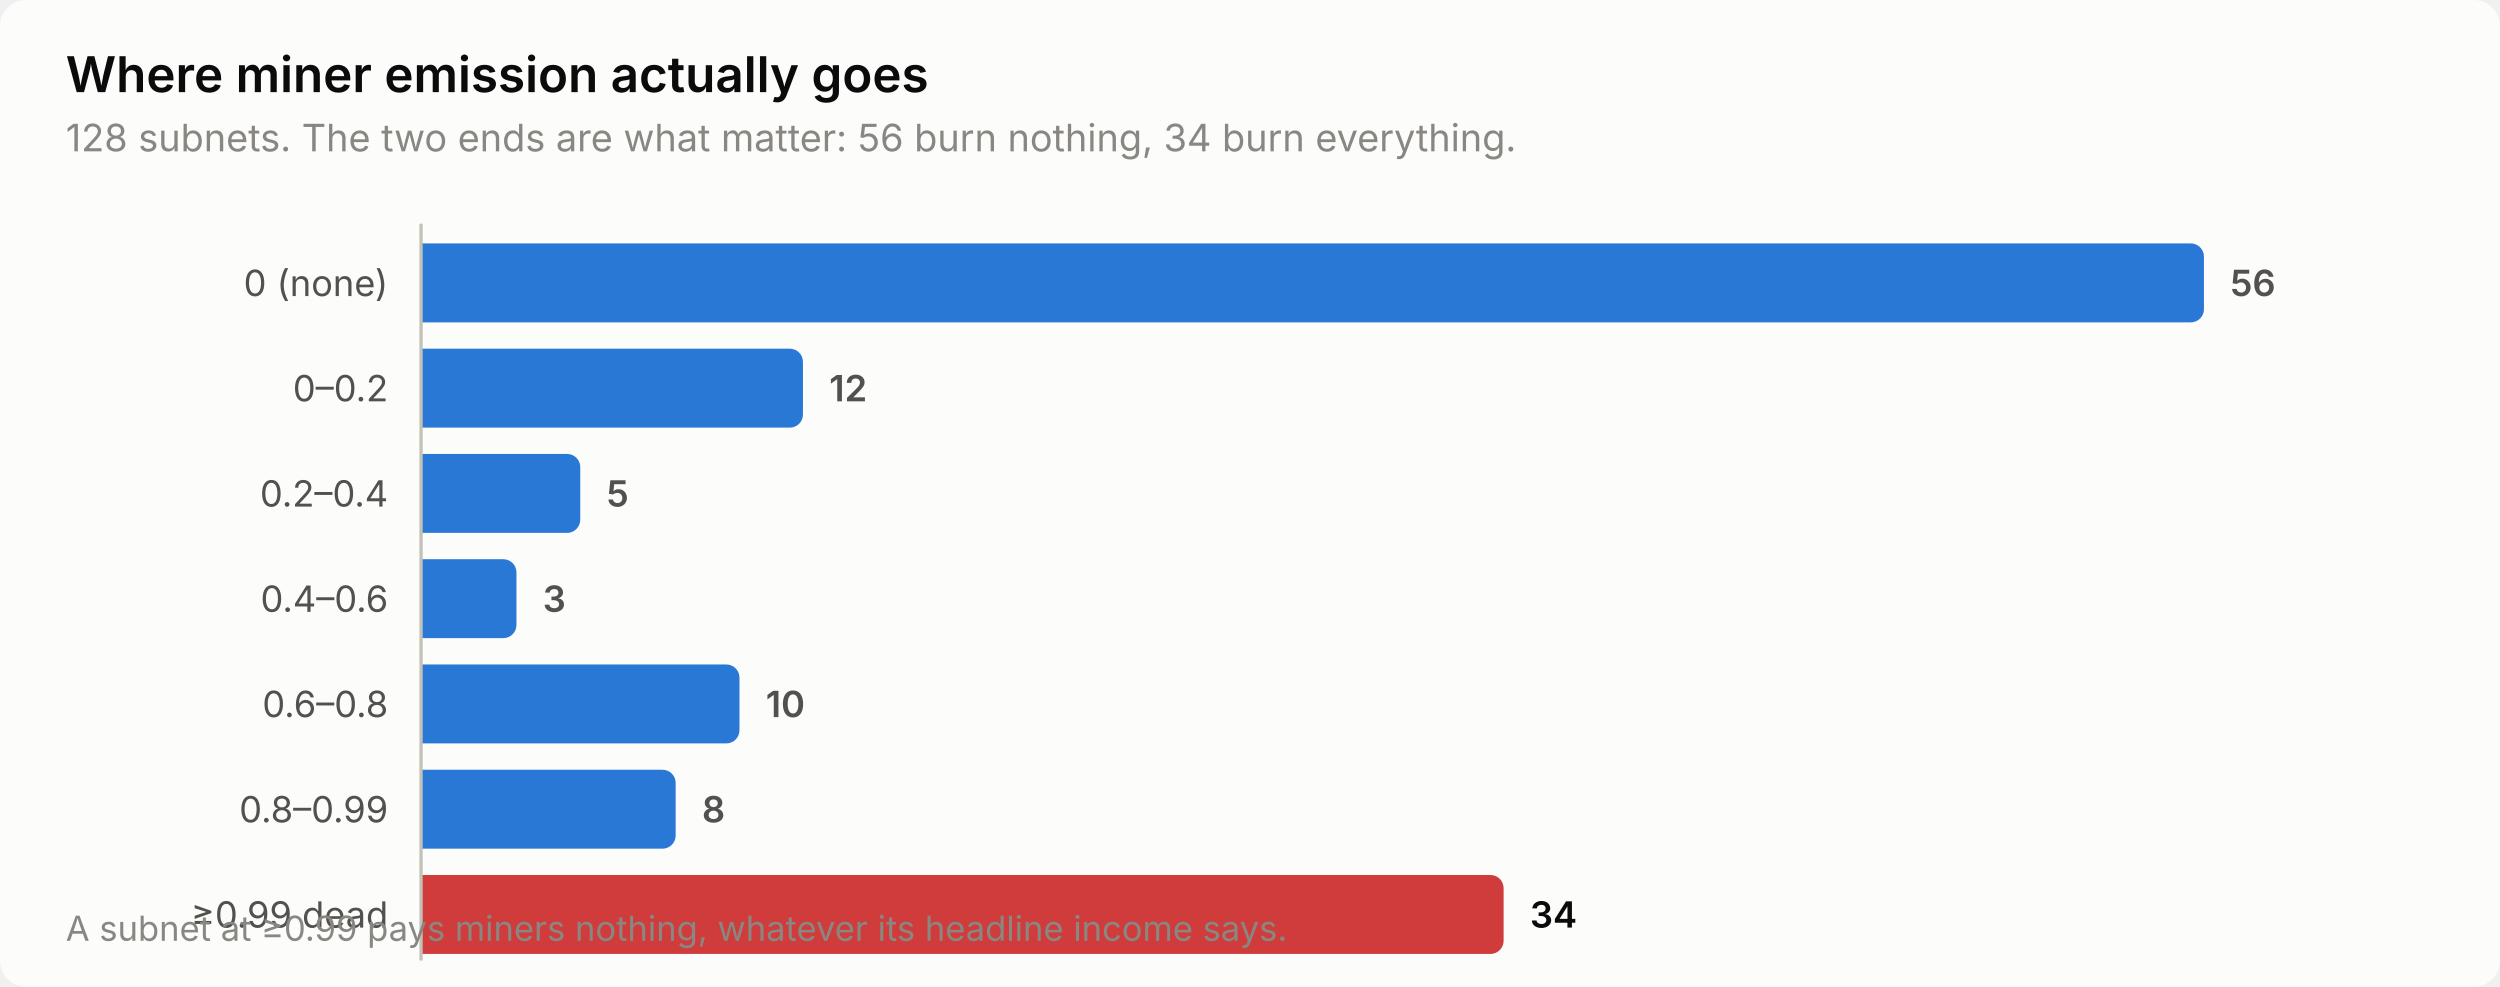
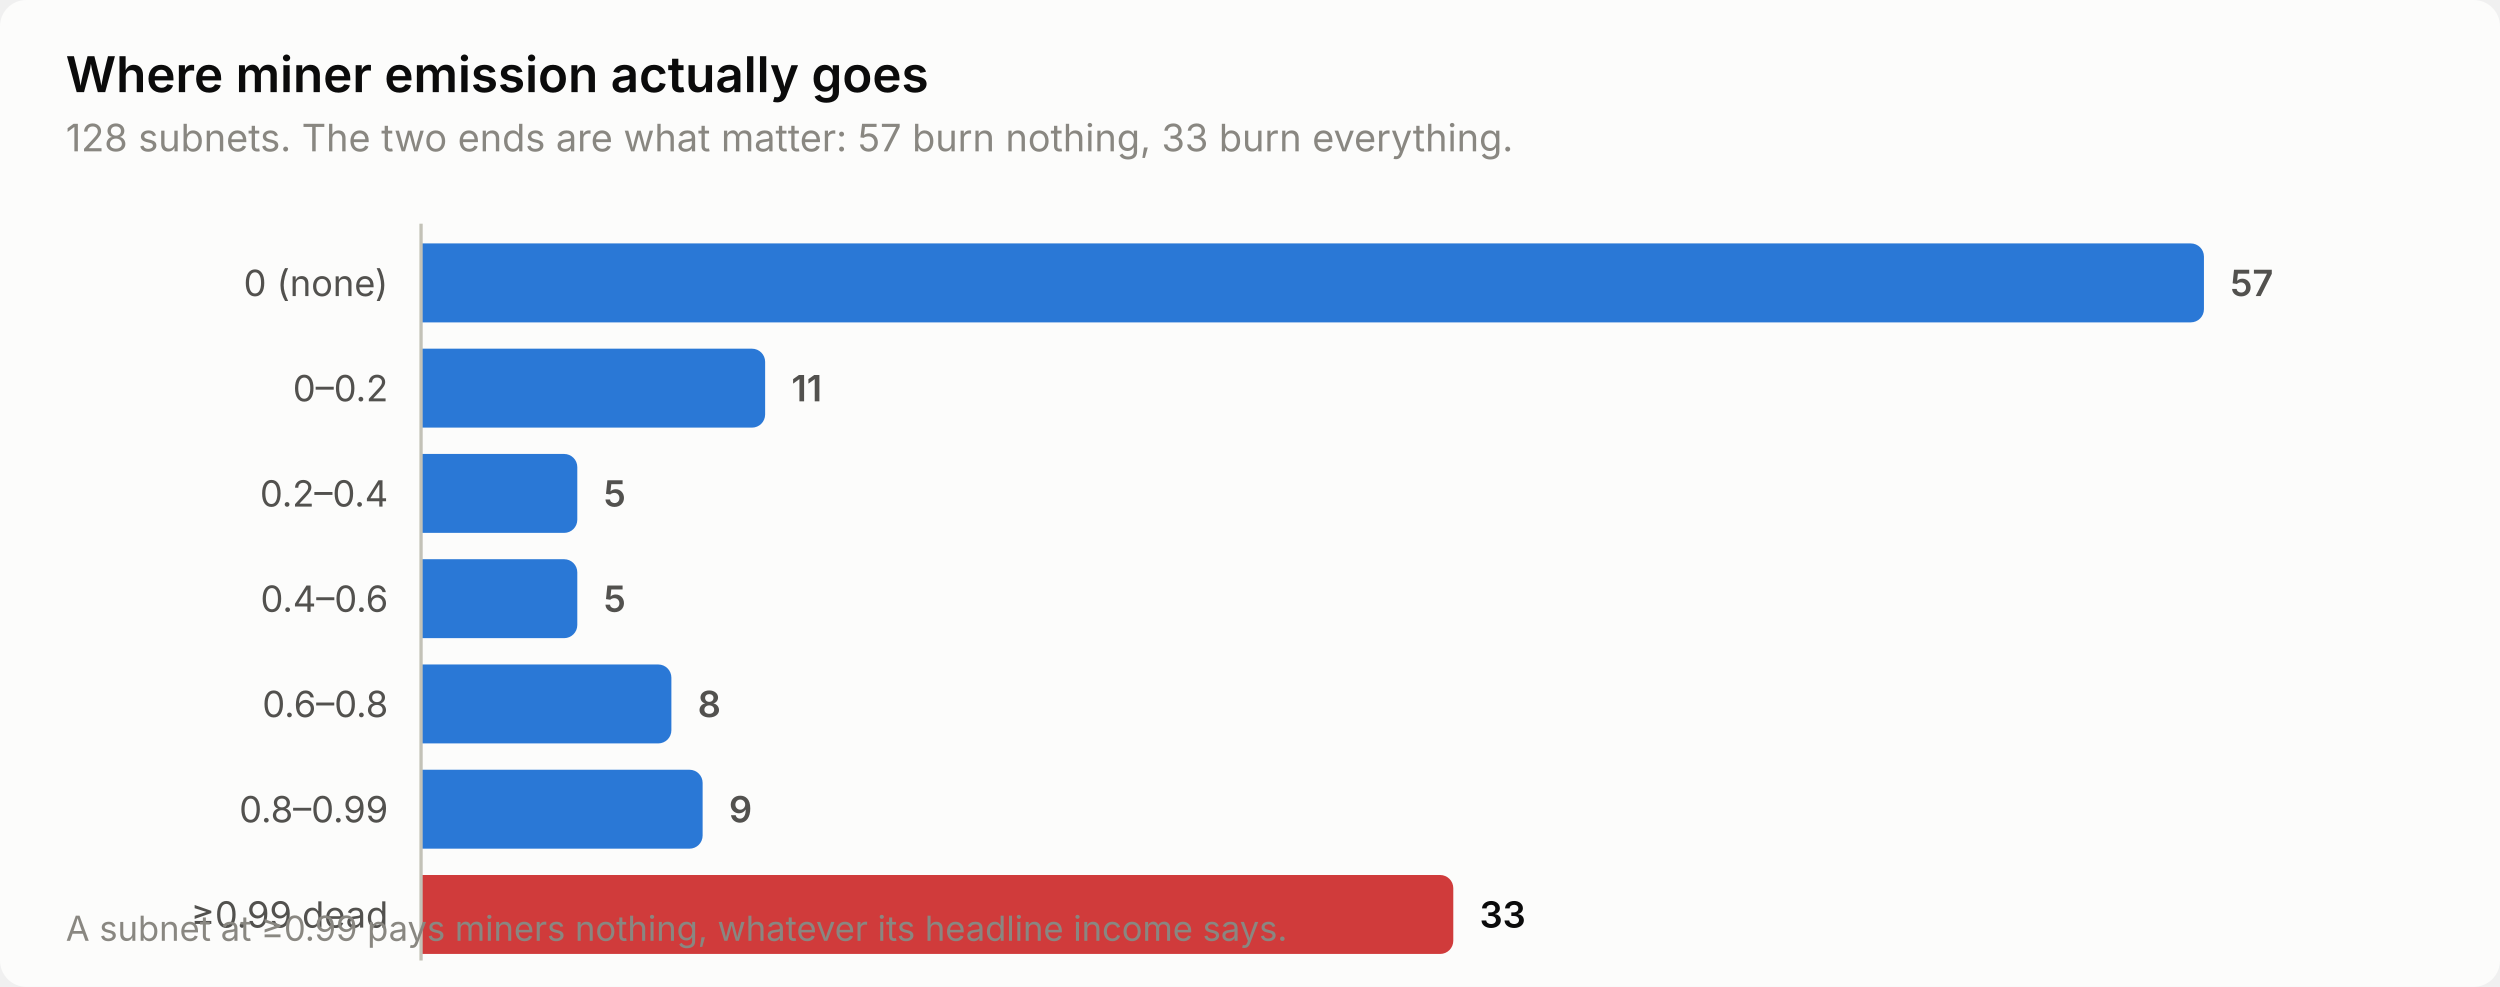
<svg xmlns="http://www.w3.org/2000/svg" width="760" height="300" viewBox="0 0 760 300" role="img" aria-label="Where miner emission actually goes">
  <style>
    text { font-family: system-ui, -apple-system, 'Segoe UI', sans-serif; }
    .t-title { font-size: 15px; font-weight: 600; }
    .t-sub { font-size: 11.5px; }
    .t-lab { font-size: 11px; }
    .t-val { font-size: 11px; font-weight: 600; font-variant-numeric: tabular-nums; }
    .t-tick { font-size: 10.5px; font-variant-numeric: tabular-nums; }

    .surface { fill: #fcfcfb; }
    .ink { fill: #0b0b0b; }
    .ink2 { fill: #52514e; }
    .muted { fill: #898781; }
    .grid { stroke: #e1e0d9; }
    .axis { stroke: #c3c2b7; }
    .accent { fill: #2a78d6; }
    .critical { fill: #d03b3b; }
    .deemph { fill: #d8d7d0; }

    @media (prefers-color-scheme: dark) {
      .surface { fill: #1a1a19; }
      .ink { fill: #ffffff; }
      .ink2 { fill: #c3c2b7; }
      .muted { fill: #898781; }
      .grid { stroke: #2c2c2a; }
      .axis { stroke: #383835; }
      .accent { fill: #3987e5; }
      .deemph { fill: #3a3a37; }
    }
</style>
  <rect class="surface" width="760" height="300" rx="8" />
  <text class="ink t-title" x="20" y="28">Where miner emission actually goes</text>
-   <text class="muted t-sub" x="20" y="46">128 subnets. The two ends are what matter: 56 burn nothing, 34 burn everything.</text>
+   <text class="muted t-sub" x="20" y="46">128 subnets. The two ends are what matter: 57 burn nothing, 33 burn everything.</text>
  <text class="ink2 t-lab" x="118" y="90" text-anchor="end">0 (none)</text>
  <path class="accent" d="M128.0,74.0 H666.0 a4.0,4.0 0 0 1 4.0,4.0 V94.0 a4.0,4.0 0 0 1 -4.0,4.0 H128.0 Z" />
-   <text class="ink2 t-val" x="678.0" y="90">56</text>
+   <text class="ink2 t-val" x="678.0" y="90">57</text>
  <text class="ink2 t-lab" x="118" y="122" text-anchor="end">0–0.2</text>
-   <path class="accent" d="M128.0,106.0 H240.1 a4.0,4.0 0 0 1 4.0,4.0 V126.0 a4.0,4.0 0 0 1 -4.0,4.0 H128.0 Z" />
-   <text class="ink2 t-val" x="252.1" y="122">12</text>
+   <path class="accent" d="M128.0,106.0 H228.6 a4.0,4.0 0 0 1 4.0,4.0 V126.0 a4.0,4.0 0 0 1 -4.0,4.0 H128.0 Z" />
+   <text class="ink2 t-val" x="240.6" y="122">11</text>
  <text class="ink2 t-lab" x="118" y="154" text-anchor="end">0.2–0.4</text>
-   <path class="accent" d="M128.0,138.0 H172.4 a4.0,4.0 0 0 1 4.0,4.0 V158.0 a4.0,4.0 0 0 1 -4.0,4.0 H128.0 Z" />
-   <text class="ink2 t-val" x="184.4" y="154">5</text>
+   <path class="accent" d="M128.0,138.0 H171.5 a4.0,4.0 0 0 1 4.0,4.0 V158.0 a4.0,4.0 0 0 1 -4.0,4.0 H128.0 Z" />
+   <text class="ink2 t-val" x="183.5" y="154">5</text>
  <text class="ink2 t-lab" x="118" y="186" text-anchor="end">0.4–0.6</text>
-   <path class="accent" d="M128.0,170.0 H153.0 a4.0,4.0 0 0 1 4.0,4.0 V190.0 a4.0,4.0 0 0 1 -4.0,4.0 H128.0 Z" />
-   <text class="ink2 t-val" x="165.0" y="186">3</text>
+   <path class="accent" d="M128.0,170.0 H171.5 a4.0,4.0 0 0 1 4.0,4.0 V190.0 a4.0,4.0 0 0 1 -4.0,4.0 H128.0 Z" />
+   <text class="ink2 t-val" x="183.5" y="186">5</text>
  <text class="ink2 t-lab" x="118" y="218" text-anchor="end">0.6–0.8</text>
-   <path class="accent" d="M128.0,202.0 H220.8 a4.0,4.0 0 0 1 4.0,4.0 V222.0 a4.0,4.0 0 0 1 -4.0,4.0 H128.0 Z" />
-   <text class="ink2 t-val" x="232.8" y="218">10</text>
+   <path class="accent" d="M128.0,202.0 H200.1 a4.0,4.0 0 0 1 4.0,4.0 V222.0 a4.0,4.0 0 0 1 -4.0,4.0 H128.0 Z" />
+   <text class="ink2 t-val" x="212.1" y="218">8</text>
  <text class="ink2 t-lab" x="118" y="250" text-anchor="end">0.8–0.99</text>
-   <path class="accent" d="M128.0,234.0 H201.4 a4.0,4.0 0 0 1 4.0,4.0 V254.0 a4.0,4.0 0 0 1 -4.0,4.0 H128.0 Z" />
-   <text class="ink2 t-val" x="213.4" y="250">8</text>
+   <path class="accent" d="M128.0,234.0 H209.6 a4.0,4.0 0 0 1 4.0,4.0 V254.0 a4.0,4.0 0 0 1 -4.0,4.0 H128.0 Z" />
+   <text class="ink2 t-val" x="221.6" y="250">9</text>
  <text class="ink2 t-lab" x="118" y="282" text-anchor="end">≥0.99 dead</text>
-   <path class="critical" d="M128.0,266.0 H453.1 a4.0,4.0 0 0 1 4.0,4.0 V286.0 a4.0,4.0 0 0 1 -4.0,4.0 H128.0 Z" />
-   <text class="ink t-val" x="465.1" y="282">34</text>
+   <path class="critical" d="M128.0,266.0 H437.8 a4.0,4.0 0 0 1 4.0,4.0 V286.0 a4.0,4.0 0 0 1 -4.0,4.0 H128.0 Z" />
+   <text class="ink t-val" x="449.8" y="282">33</text>
  <line class="axis" x1="128" y1="68" x2="128" y2="292" stroke-width="1" />
  <text class="muted t-tick" x="20" y="286">A subnet at ≥0.99 pays miners nothing, whatever its headline income says.</text>
</svg>
